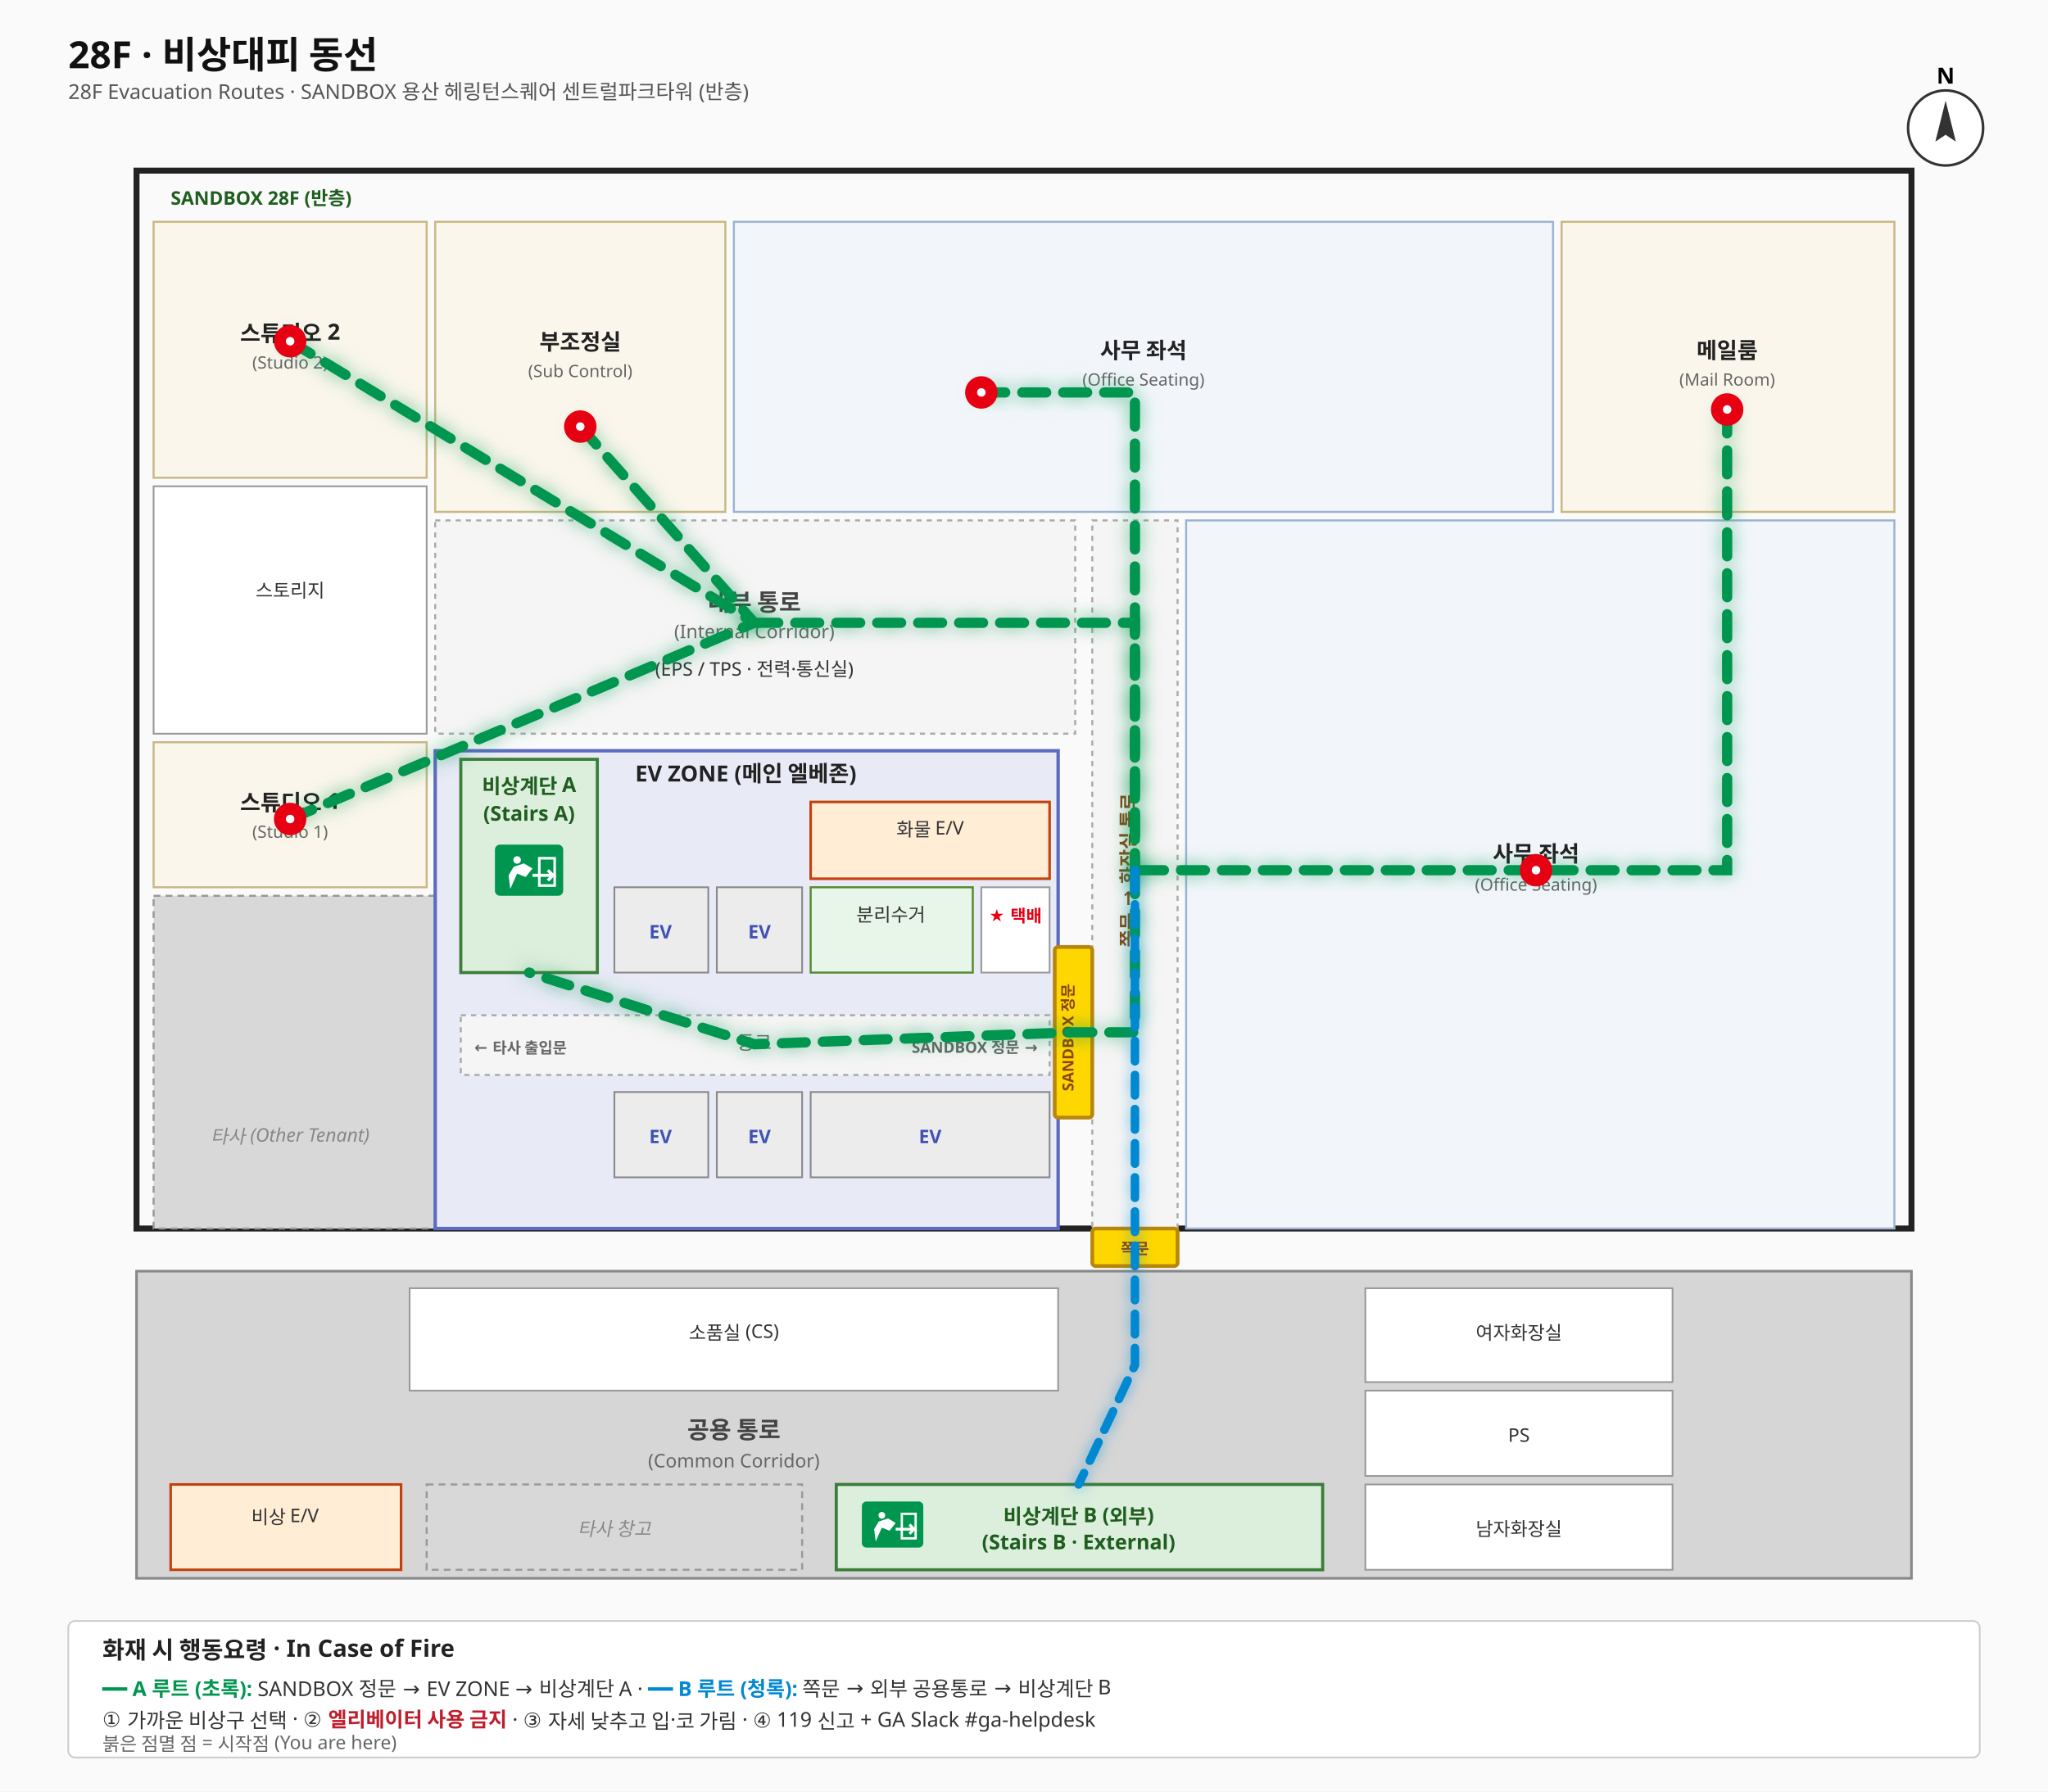
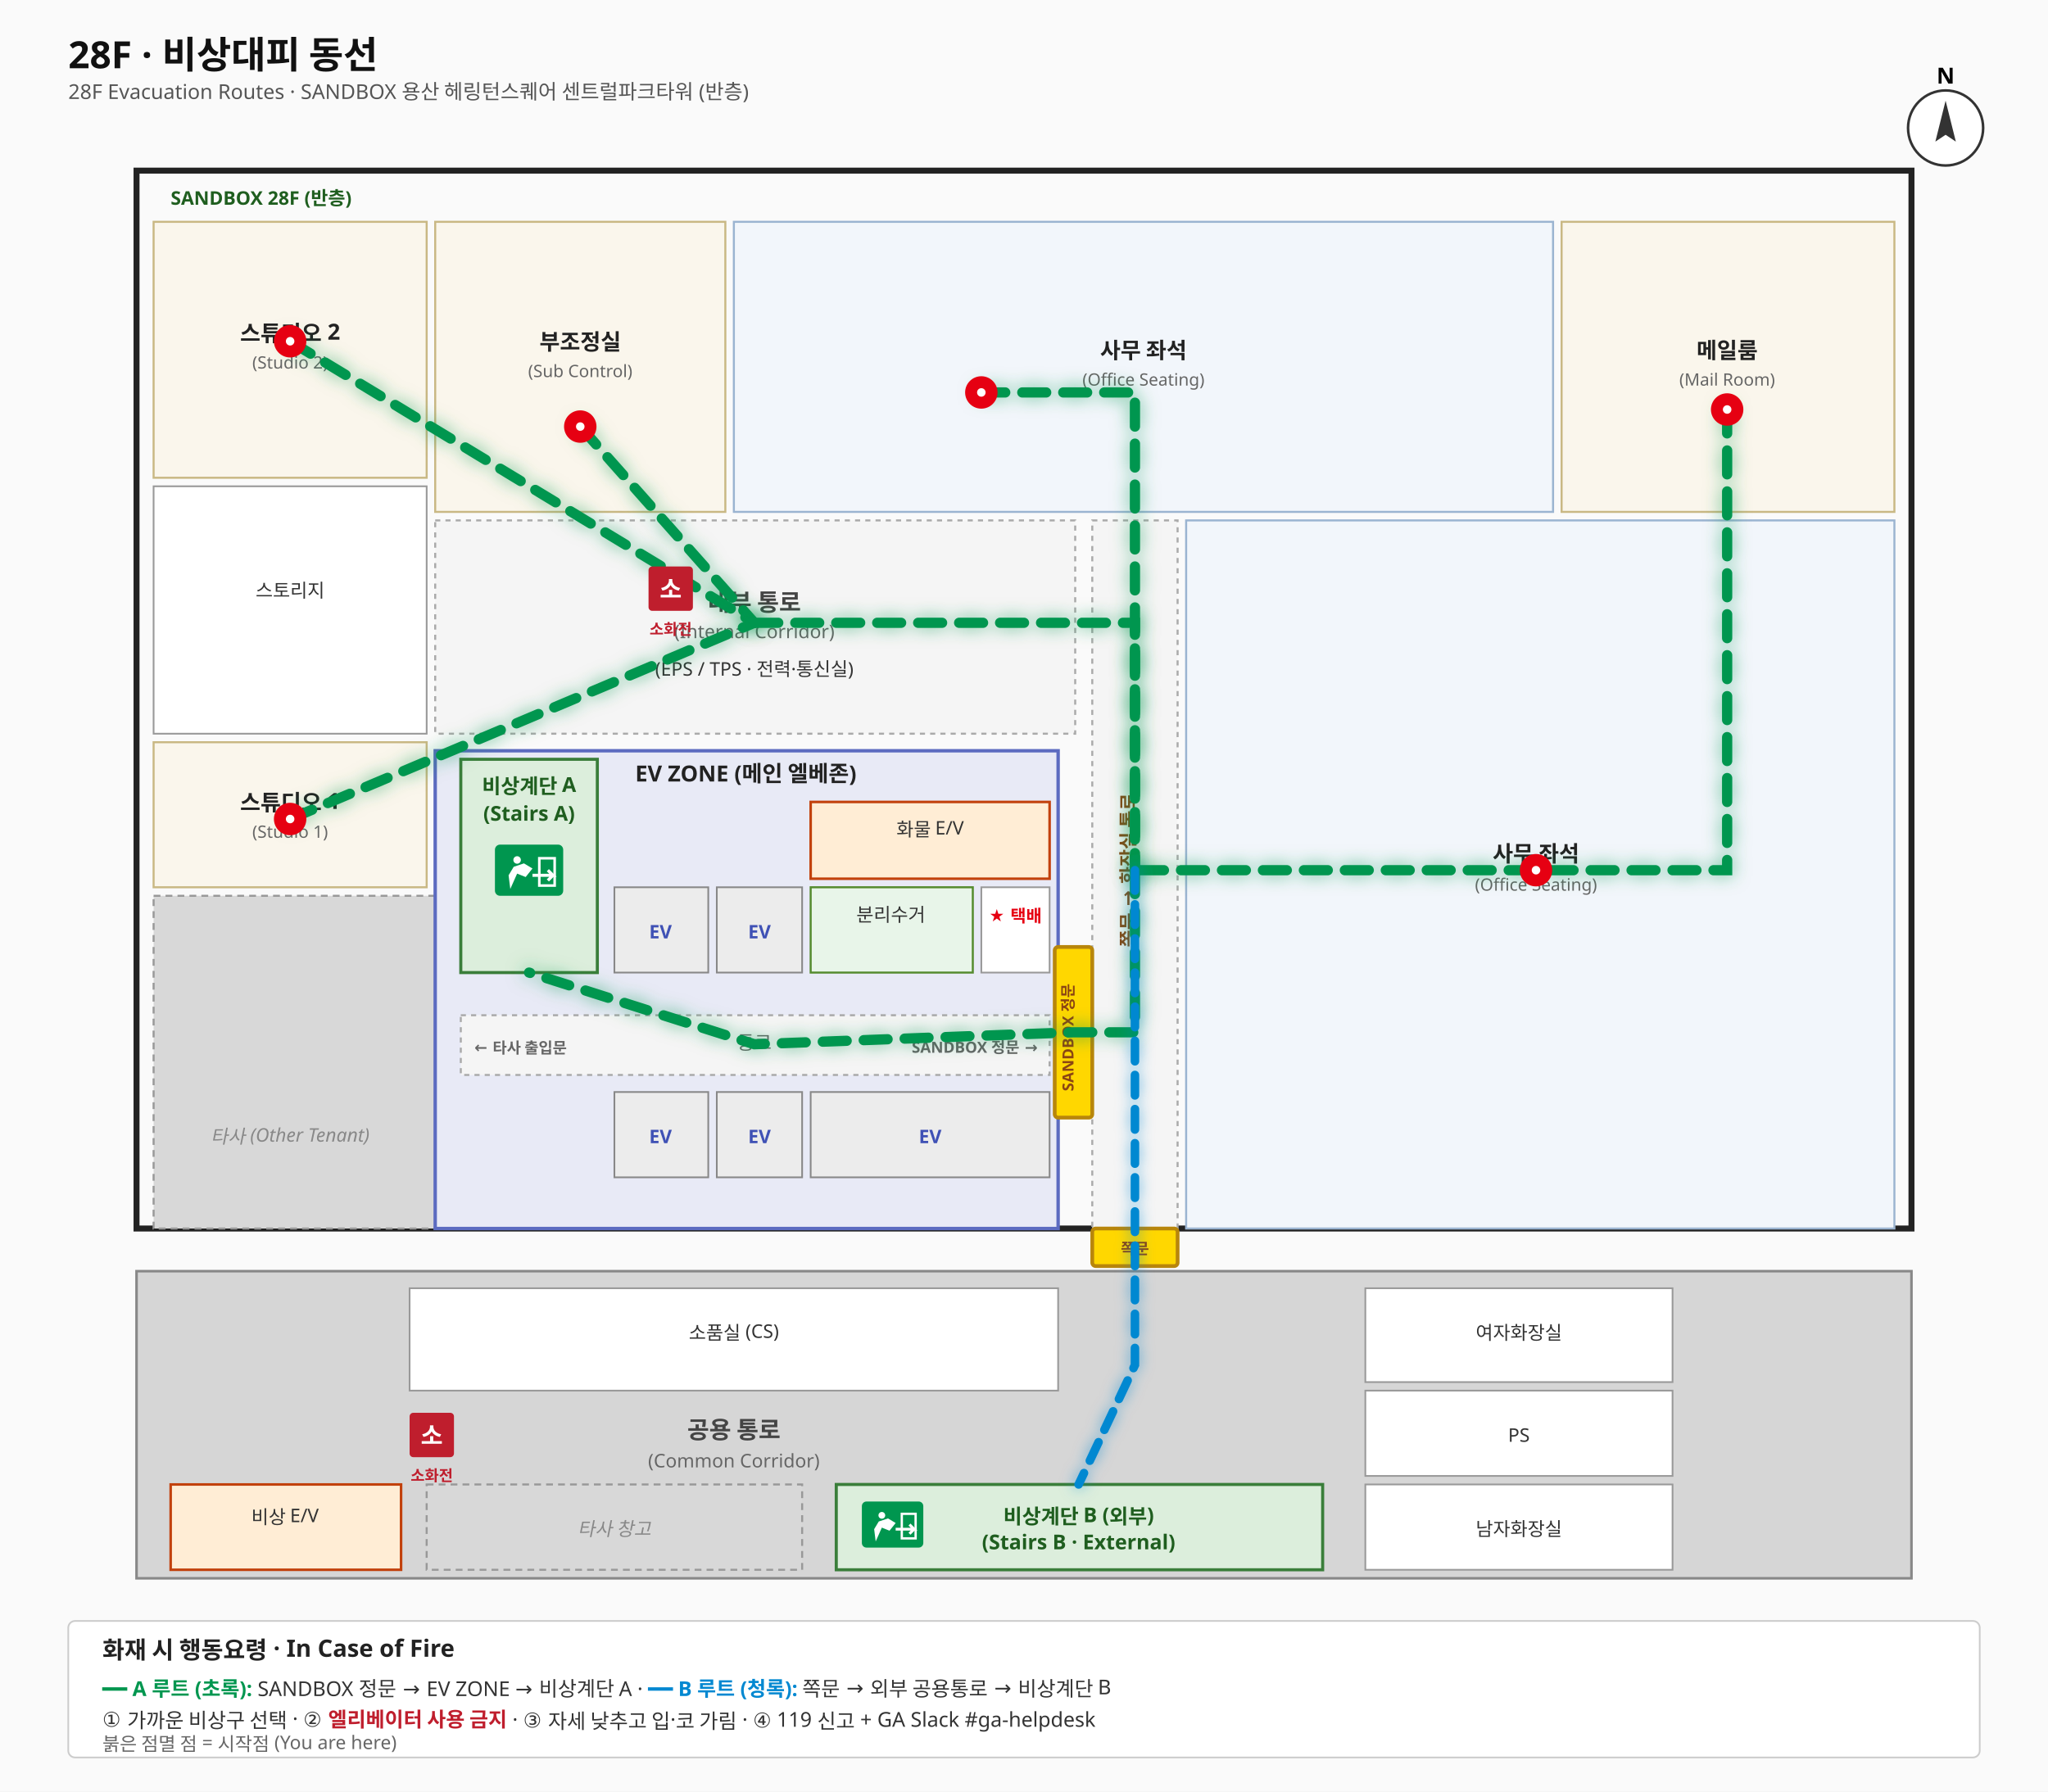
<svg xmlns="http://www.w3.org/2000/svg" viewBox="0 0 1200 1050" width="1200" height="1050" font-family="'Pretendard','Apple SD Gothic Neo','Noto Sans KR',sans-serif">
  <defs>
    <style>
      .wall-ours { fill:none; stroke:#222; stroke-width:3.5; }
      .corridor-internal { fill:#F5F5F5; stroke:#AAA; stroke-width:1.2; stroke-dasharray:3 3; }
      .other-tenant { fill:#D8D8D8; stroke:#999; stroke-width:1.2; stroke-dasharray:4 3; }
      .corridor { fill:#D6D6D6; stroke:#888; stroke-width:1.5; }
      .room-prod { fill:#FAF6EC; stroke:#C9B884; stroke-width:1.2; }
      .room-office { fill:#F2F6FB; stroke:#9BB4D1; stroke-width:1.2; }
      .room-util { fill:#FFF; stroke:#999; stroke-width:1; }
      .ev-zone { fill:#E8EAF6; stroke:#5C6BC0; stroke-width:2; }
      .core { fill:#ECECEC; stroke:#888; stroke-width:1; }
      .stair { fill:#DCEEDC; stroke:#3A7E3A; stroke-width:1.8; }
      .cargo-ev { fill:#FFEDD5; stroke:#C2410C; stroke-width:1.5; }
      .recycle { fill:#E8F5E9; stroke:#558B2F; stroke-width:1.2; }
      .door { fill:#FFD700; stroke:#B8860B; stroke-width:2.2; }
      .label-ko { font-size:13px; fill:#222; text-anchor:middle; font-weight:600; }
      .label-en { font-size:10px; fill:#666; text-anchor:middle; }
      .label-sm-ko { font-size:11px; fill:#333; text-anchor:middle; font-weight:500; }
      .label-sm-en { font-size:9px; fill:#777; text-anchor:middle; }
      .stair-ko { font-size:12px; fill:#1F5E1F; text-anchor:middle; font-weight:700; }
      .other-label { font-size:11px; fill:#888; text-anchor:middle; font-style:italic; }
      .corridor-ko { font-size:14px; fill:#444; text-anchor:middle; font-weight:700; }
      .corridor-en { font-size:11px; fill:#666; text-anchor:middle; }
      .ev-label { font-size:11px; fill:#3F51B5; text-anchor:middle; font-weight:700; }
      .red-tag { font-size:10px; fill:#E60012; text-anchor:middle; font-weight:700; }
      .title { font-size:22px; font-weight:700; fill:#111; }
      .subtitle { font-size:12px; fill:#555; }

      /* A 루트: 초록 — 정문 → EV ZONE → 비상계단 A */
      .route-a {
        fill: none;
        stroke: #00964F;
        stroke-width: 6;
        stroke-linecap: round;
        stroke-dasharray: 14 10;
        filter: drop-shadow(0 0 5px rgba(0, 150, 79, 0.6));
        animation: flow-a 2s linear infinite;
      }
      @keyframes flow-a {
        from { stroke-dashoffset: 0; }
        to { stroke-dashoffset: -48; }
      }

      /* B 루트: 청록 — 쪽문 → 외부 → 비상계단 B */
      .route-b {
        fill: none;
        stroke: #0288D1;
        stroke-width: 5;
        stroke-linecap: round;
        stroke-dasharray: 12 8;
        filter: drop-shadow(0 0 4px rgba(2, 136, 209, 0.6));
        animation: flow-b 2.4s linear infinite;
      }
      @keyframes flow-b {
        from { stroke-dashoffset: 0; }
        to { stroke-dashoffset: -40; }
      }

      .exit-pulse {
        animation: pulse 1.4s ease-in-out infinite;
      }
      @keyframes pulse {
        0%, 100% { opacity: 1; }
        50% { opacity: 0.65; }
      }

      .yah-ring {
        animation: ring 1.6s ease-out infinite;
      }
      @keyframes ring {
        0% { r: 8; opacity: 1; }
        100% { r: 28; opacity: 0; }
      }

      .yah-dot {
        animation: dotpulse 1.6s ease-in-out infinite;
      }
      @keyframes dotpulse {
        0%, 100% { opacity: 1; }
        50% { opacity: 0.7; }
      }
    </style>
+     <symbol id="hydrant" viewBox="0 0 24 24">
+       <rect width="24" height="24" rx="2" fill="#BF1E2D" />
+       <text x="12" y="17" text-anchor="middle" font-size="13" font-weight="700" fill="#fff" font-family="sans-serif">소</text>
+     </symbol>
    <symbol id="exitSign" viewBox="0 0 40 30">
      <rect width="40" height="30" rx="3" fill="#00964F" />
      <circle cx="13" cy="9" r="2.2" fill="#fff" />
      <path d="M9 26 L13 17 L18 19 L22 14 L17 11 L11 13 L8 18 Z" fill="#fff" />
      <rect x="26" y="8" width="9" height="16" fill="none" stroke="#fff" stroke-width="1.5" />
      <path d="M22 18 L34 18 L31 15 M34 18 L31 21" stroke="#fff" stroke-width="1.8" fill="none" />
    </symbol>
  </defs>
  <rect width="1200" height="1050" fill="#FAFAFA" />
  <text x="40" y="40" class="title">28F · 비상대피 동선</text>
  <text x="40" y="58" class="subtitle">28F Evacuation Routes · SANDBOX 용산 헤링턴스퀘어 센트럴파크타워 (반층)</text>
  <g transform="translate(1140,75)">
    <circle r="22" fill="#fff" stroke="#333" stroke-width="1.5" />
    <path d="M0 -16 L6 8 L0 4 L-6 8 Z" fill="#333" />
    <text y="-26" text-anchor="middle" font-size="13" font-weight="700">N</text>
  </g>
  <path class="wall-ours" d="M 80 100 L 1120 100 L 1120 720 L 80 720 Z" />
  <text x="100" y="120" font-size="11" fill="#1F5E1F" font-weight="700">SANDBOX 28F (반층)</text>
  <rect class="room-prod" x="90" y="130" width="160" height="150" />
  <text x="170" y="200" class="label-ko">스튜디오 2</text>
  <text x="170" y="216" class="label-en">(Studio 2)</text>
  <rect class="room-prod" x="255" y="130" width="170" height="170" />
  <text x="340" y="205" class="label-ko">부조정실</text>
  <text x="340" y="221" class="label-en">(Sub Control)</text>
  <rect class="room-office" x="430" y="130" width="480" height="170" />
  <text x="670" y="210" class="label-ko">사무 좌석</text>
  <text x="670" y="226" class="label-en">(Office Seating)</text>
  <rect class="room-prod" x="915" y="130" width="195" height="170" />
  <text x="1012" y="210" class="label-ko">메일룸</text>
  <text x="1012" y="226" class="label-en">(Mail Room)</text>
  <rect class="room-util" x="90" y="285" width="160" height="145" />
  <text x="170" y="350" class="label-sm-ko">스토리지</text>
  <rect class="corridor-internal" x="255" y="305" width="375" height="125" />
  <text x="442" y="358" class="corridor-ko">내부 통로</text>
  <text x="442" y="374" class="corridor-en">(Internal Corridor)</text>
  <text x="442" y="396" class="label-sm-ko">(EPS / TPS · 전력·통신실)</text>
  <rect class="corridor-internal" x="640" y="305" width="50" height="415" />
  <text x="665" y="510" font-size="11" fill="#8B4513" font-weight="700" text-anchor="middle" transform="rotate(-90 665 510)">쪽문 → 화장실 통로</text>
  <rect class="room-office" x="695" y="305" width="415" height="415" />
  <text x="900" y="505" class="label-ko">사무 좌석</text>
  <text x="900" y="522" class="label-en">(Office Seating)</text>
  <rect class="room-prod" x="90" y="435" width="160" height="85" />
  <text x="170" y="475" class="label-ko">스튜디오 1</text>
  <text x="170" y="491" class="label-en">(Studio 1)</text>
  <rect class="other-tenant" x="90" y="525" width="270" height="195" />
  <text x="170" y="670" class="other-label" font-size="13">타사 (Other Tenant)</text>
  <rect class="ev-zone" x="255" y="440" width="365" height="280" />
  <text x="437" y="458" class="label-ko" fill="#3F51B5">EV ZONE (메인 엘베존)</text>
  <rect class="stair" x="270" y="445" width="80" height="125" />
  <text x="310" y="465" class="stair-ko">비상계단 A</text>
  <text x="310" y="481" class="stair-ko" font-size="9">(Stairs A)</text>
  <g class="exit-pulse">
    <use href="#exitSign" x="290" y="495" width="40" height="30" />
  </g>
  <rect class="cargo-ev" x="475" y="470" width="140" height="45" />
  <text x="545" y="490" class="label-sm-ko">화물 E/V</text>
  <rect class="core" x="360" y="520" width="55" height="50" />
  <text x="387" y="550" class="ev-label">EV</text>
  <rect class="core" x="420" y="520" width="50" height="50" />
  <text x="445" y="550" class="ev-label">EV</text>
  <rect class="recycle" x="475" y="520" width="95" height="50" />
  <text x="522" y="540" class="label-sm-ko">분리수거</text>
  <rect class="room-util" x="575" y="520" width="40" height="50" />
  <text x="595" y="540" class="red-tag" font-size="9">★ 택배</text>
  <rect class="corridor-internal" x="270" y="595" width="345" height="35" />
  <text x="278" y="617" font-size="9" fill="#666" text-anchor="start" font-weight="700">← 타사 출입문</text>
  <text x="442" y="615" class="corridor-en" font-size="10">통로</text>
  <text x="608" y="617" font-size="9" fill="#666" text-anchor="end" font-weight="700">SANDBOX 정문 →</text>
  <rect class="core" x="360" y="640" width="55" height="50" />
  <text x="387" y="670" class="ev-label">EV</text>
  <rect class="core" x="420" y="640" width="50" height="50" />
  <text x="445" y="670" class="ev-label">EV</text>
  <rect class="core" x="475" y="640" width="140" height="50" />
  <text x="545" y="670" class="ev-label">EV</text>
  <rect class="door" x="618" y="555" width="22" height="100" rx="2" />
  <text x="629" y="608" font-size="9" fill="#8B4513" font-weight="700" text-anchor="middle" transform="rotate(-90 629 608)">SANDBOX 정문</text>
  <rect class="door" x="640" y="720" width="50" height="22" rx="2" />
  <text x="665" y="735" font-size="9" fill="#8B4513" font-weight="700" text-anchor="middle">쪽문</text>
  <rect class="corridor" x="80" y="745" width="1040" height="180" />
  <rect class="room-util" x="240" y="755" width="380" height="60" />
  <text x="430" y="785" class="label-sm-ko">소품실 (CS)</text>
  <text x="430" y="843" class="corridor-ko" font-size="16">공용 통로</text>
  <text x="430" y="860" class="corridor-en" font-size="12">(Common Corridor)</text>
  <rect class="room-util" x="800" y="755" width="180" height="55" />
  <text x="890" y="785" class="label-sm-ko">여자화장실</text>
  <rect class="room-util" x="800" y="815" width="180" height="50" />
  <text x="890" y="845" class="label-sm-ko">PS</text>
  <rect class="room-util" x="800" y="870" width="180" height="50" />
  <text x="890" y="900" class="label-sm-ko">남자화장실</text>
  <rect class="cargo-ev" x="100" y="870" width="135" height="50" />
  <text x="167" y="893" class="label-sm-ko">비상 E/V</text>
  <rect class="other-tenant" x="250" y="870" width="220" height="50" />
  <text x="360" y="900" class="other-label" font-size="12">타사 창고</text>
  <rect class="stair" x="490" y="870" width="285" height="50" />
  <text x="632" y="893" class="stair-ko">비상계단 B (외부)</text>
  <text x="632" y="908" class="stair-ko" font-size="10">(Stairs B · External)</text>
  <g class="exit-pulse">
    <use href="#exitSign" x="505" y="880" width="36" height="27" />
  </g>
  <path class="route-a" d="M 170 200 L 442 365" />
  <path class="route-a" d="M 340 250 L 442 365" />
  <path class="route-a" d="M 170 480 L 442 365" />
  <path class="route-a" d="M 442 365 L 665 365 L 665 510" />
  <path class="route-a" d="M 575 230 L 665 230 L 665 510" />
  <path class="route-a" d="M 1012 240 L 1012 510 L 665 510" />
  <path class="route-a" d="M 665 510 L 665 605 L 629 605 L 442 612 L 310 570" />
  <path class="route-b" d="M 665 510 L 665 720 L 665 800 L 632 870" />
  <g transform="translate(170,200)">
    <circle class="yah-ring" cx="0" cy="0" r="8" fill="none" stroke="#E60012" stroke-width="3" />
    <circle class="yah-dot" cx="0" cy="0" r="7" fill="#E60012" />
    <circle cx="0" cy="0" r="2.5" fill="#fff" />
  </g>
  <g transform="translate(340,250)">
    <circle class="yah-ring" cx="0" cy="0" r="8" fill="none" stroke="#E60012" stroke-width="3" />
    <circle class="yah-dot" cx="0" cy="0" r="7" fill="#E60012" />
    <circle cx="0" cy="0" r="2.5" fill="#fff" />
  </g>
  <g transform="translate(575,230)">
    <circle class="yah-ring" cx="0" cy="0" r="8" fill="none" stroke="#E60012" stroke-width="3" />
    <circle class="yah-dot" cx="0" cy="0" r="7" fill="#E60012" />
    <circle cx="0" cy="0" r="2.5" fill="#fff" />
  </g>
  <g transform="translate(1012,240)">
    <circle class="yah-ring" cx="0" cy="0" r="8" fill="none" stroke="#E60012" stroke-width="3" />
    <circle class="yah-dot" cx="0" cy="0" r="7" fill="#E60012" />
    <circle cx="0" cy="0" r="2.5" fill="#fff" />
  </g>
  <g transform="translate(170,480)">
    <circle class="yah-ring" cx="0" cy="0" r="8" fill="none" stroke="#E60012" stroke-width="3" />
    <circle class="yah-dot" cx="0" cy="0" r="7" fill="#E60012" />
    <circle cx="0" cy="0" r="2.5" fill="#fff" />
  </g>
  <g transform="translate(900,510)">
    <circle class="yah-ring" cx="0" cy="0" r="8" fill="none" stroke="#E60012" stroke-width="3" />
    <circle class="yah-dot" cx="0" cy="0" r="7" fill="#E60012" />
    <circle cx="0" cy="0" r="2.5" fill="#fff" />
  </g>
+   <use href="#hydrant" x="380" y="332" width="26" height="26" />
+   <text x="393" y="372" font-size="9" fill="#BF1E2D" text-anchor="middle" font-weight="700">소화전</text>
+   <use href="#hydrant" x="240" y="828" width="26" height="26" />
+   <text x="253" y="868" font-size="9" fill="#BF1E2D" text-anchor="middle" font-weight="700">소화전</text>
  <g transform="translate(40,950)">
    <rect width="1120" height="80" fill="#fff" stroke="#CCC" rx="4" />
    <text x="20" y="22" font-size="14" font-weight="700" fill="#222">화재 시 행동요령 · In Case of Fire</text>
    <text x="20" y="44" font-size="12" fill="#333">
      <tspan fill="#00964F" font-weight="700">━━ A 루트 (초록):</tspan> SANDBOX 정문 → EV ZONE → 비상계단 A · <tspan fill="#0288D1" font-weight="700">━━ B 루트 (청록):</tspan> 쪽문 → 외부 공용통로 → 비상계단 B
    </text>
    <text x="20" y="62" font-size="12" fill="#333">① 가까운 비상구 선택 · ② <tspan fill="#BF1E2D" font-weight="700">엘리베이터 사용 금지</tspan> · ③ 자세 낮추고 입·코 가림 · ④ 119 신고 + GA Slack #ga-helpdesk</text>
    <text x="20" y="76" font-size="11" fill="#666">붉은 점멸 점 = 시작점 (You are here)</text>
  </g>
</svg>
